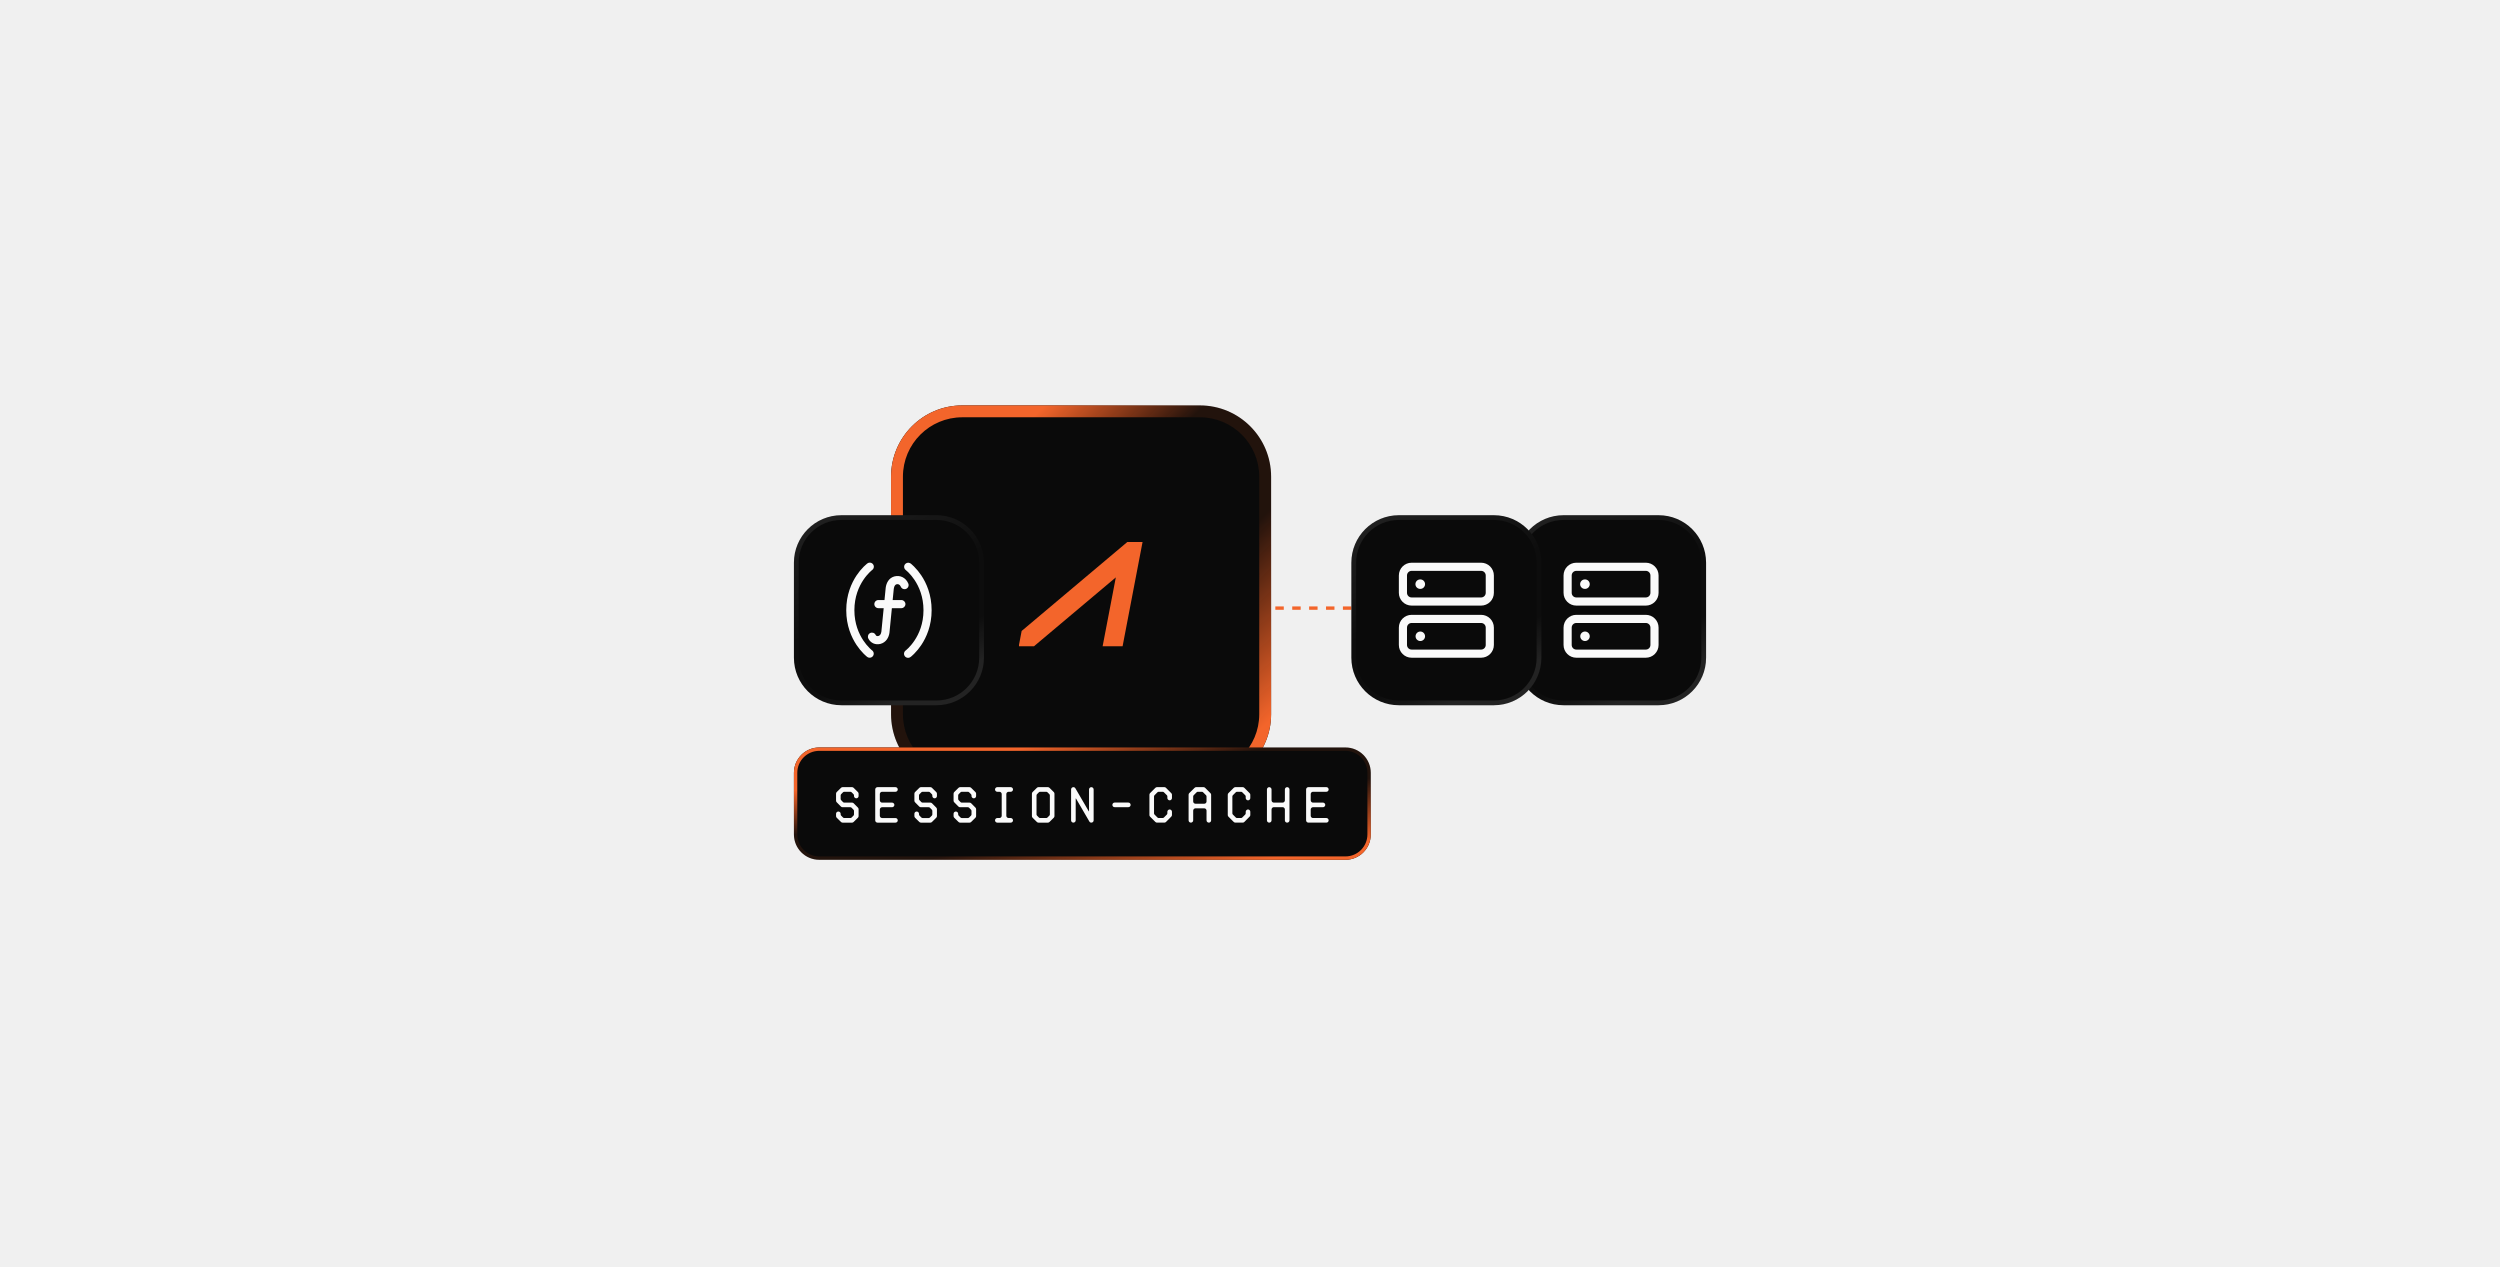
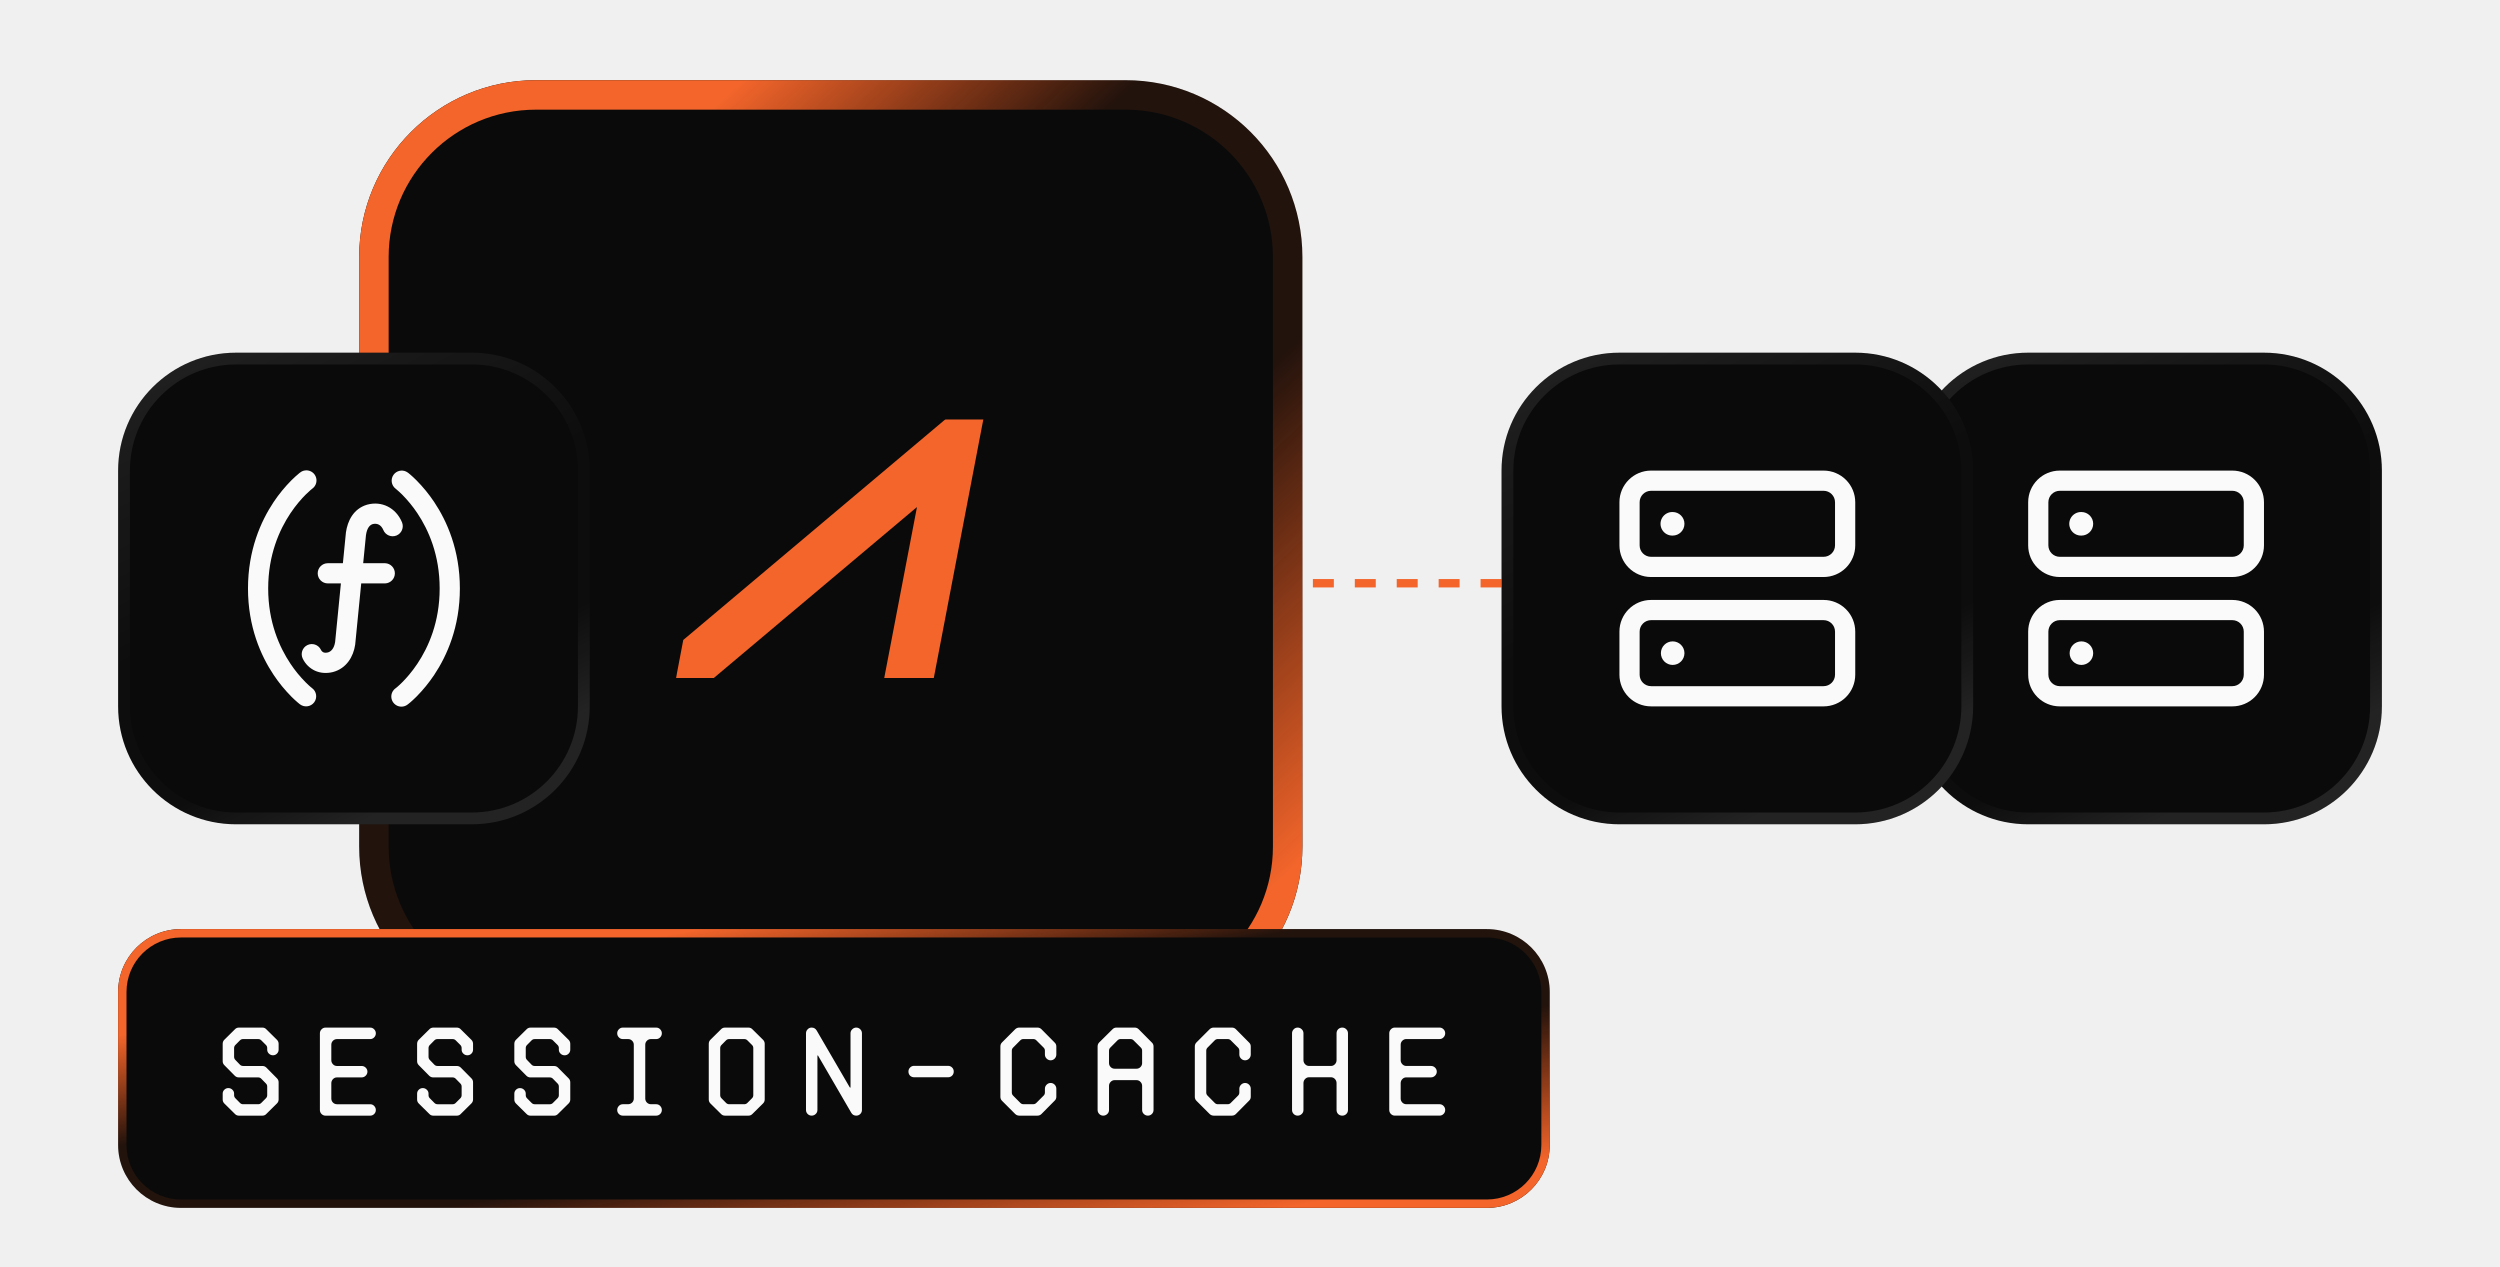
- <svg xmlns="http://www.w3.org/2000/svg" width="592" height="300" viewBox="-188 -96 592 300" fill="none">
+ <svg xmlns="http://www.w3.org/2000/svg" width="592" height="300" viewBox="-11.27 -7.65 238.54 120.88" fill="none">
  <g>
    <g>
      <mask id="path-3-inside-1_1616_203" fill="white">
        <path d="M171 37.25c0-6.213 5.037-11.25 11.25-11.25h22.5c6.213 0 11.25 5.037 11.25 11.25v22.5c0 6.213-5.037 11.25-11.25 11.25h-22.5C176.037 71 171 65.963 171 59.75z" />
      </mask>
      <path d="M171 37.25c0-6.213 5.037-11.25 11.25-11.25h22.5c6.213 0 11.25 5.037 11.25 11.25v22.5c0 6.213-5.037 11.25-11.25 11.25h-22.5C176.037 71 171 65.963 171 59.75z" fill="#0A0A0A" />
      <path d="M182.25 26v1.125h22.5v-2.25h-22.5zM216 37.25h-1.125v22.5h2.25v-22.5zM204.75 71v-1.125h-22.5v2.25h22.5zM171 59.75h1.125v-22.5h-2.25v22.5zM182.25 71v-1.125c-5.592 0-10.125-4.533-10.125-10.125h-2.25c0 6.835 5.54 12.375 12.375 12.375zM216 59.75h-1.125c0 5.592-4.533 10.125-10.125 10.125v2.25c6.835 0 12.375-5.54 12.375-12.375zM204.75 26v1.125c5.592 0 10.125 4.533 10.125 10.125h2.25c0-6.834-5.54-12.375-12.375-12.375zm-22.5 0v-1.125c-6.835 0-12.375 5.54-12.375 12.375h2.25c0-5.592 4.533-10.125 10.125-10.125z" fill="url(#paint0_linear_1616_203)" fill-opacity=".1" mask="url(#path-3-inside-1_1616_203)" />
      <g>
        <path fill-rule="evenodd" clip-rule="evenodd" d="M187.329 53.547a1.124 1.124 0 1 1 .002 2.248 1.124 1.124 0 0 1-.002-2.248m14.398-3.953a3.02 3.02 0 0 1 3.023 3.021v4.113a3.02 3.02 0 0 1-3.023 3.021h-16.456a3.02 3.02 0 0 1-3.021-3.021v-4.113a3.02 3.02 0 0 1 3.021-3.021zm-16.456 1.927c-.604 0-1.094.49-1.094 1.094v4.113c0 .604.49 1.093 1.094 1.093h16.456c.604 0 1.094-.489 1.094-1.093v-4.113c0-.604-.49-1.094-1.094-1.094zm2.058-10.317a1.124 1.124 0 1 1 0 2.249 1.125 1.125 0 1 1 0-2.249m14.398-3.953a3.02 3.02 0 0 1 3.023 3.021v4.113a3.02 3.02 0 0 1-3.023 3.021h-16.456a3.02 3.02 0 0 1-3.021-3.021v-4.113a3.02 3.02 0 0 1 3.021-3.021zm-16.456 1.927c-.604 0-1.094.49-1.094 1.094v4.113c0 .604.49 1.093 1.094 1.093h16.456c.604 0 1.094-.489 1.094-1.093v-4.113c0-.604-.49-1.094-1.094-1.094z" fill="#FAFAFA" />
      </g>
    </g>
    <g>
      <path d="M94 48h75" stroke="#F3652B" stroke-width=".8" stroke-dasharray="2 2" />
    </g>
    <g>
      <mask id="path-7-inside-2_1616_203" fill="white">
        <path d="M23 16.875C23 7.555 30.555 0 39.875 0h56.25C105.445 0 113 7.555 113 16.875v56.25C113 82.445 105.445 90 96.125 90h-56.25C30.555 90 23 82.445 23 73.125z" />
      </mask>
      <path d="M23 16.875C23 7.555 30.555 0 39.875 0h56.25C105.445 0 113 7.555 113 16.875v56.25C113 82.445 105.445 90 96.125 90h-56.25C30.555 90 23 82.445 23 73.125z" fill="#0A0A0A" />
      <path d="M39.875 0v2.813h56.25v-5.625h-56.25zM113 16.875h-2.812v56.25h5.624v-56.25zM96.125 90v-2.812h-56.25v5.625h56.25zM23 73.125h2.813v-56.25h-5.625v56.25zM39.875 90v-2.812c-7.767 0-14.062-6.297-14.062-14.063h-5.625c0 10.873 8.814 19.688 19.687 19.688zM113 73.125h-2.812c0 7.766-6.296 14.063-14.063 14.063v5.625c10.873 0 19.687-8.815 19.687-19.688zM96.125 0v2.813c7.767 0 14.063 6.295 14.063 14.062h5.624c0-10.873-8.814-19.687-19.687-19.687zm-56.25 0v-2.812c-10.873 0-19.687 8.814-19.687 19.687h5.625c0-7.767 6.296-14.062 14.062-14.062z" fill="url(#paint1_linear_1616_203)" mask="url(#path-7-inside-2_1616_203)" />
      <g>
        <g clip-path="url(#clip0_1616_203)">
          <g>
            <mask id="mask0_1616_203" style="mask-type:luminance" maskUnits="userSpaceOnUse" x="53" y="32" width="30" height="26">
              <g>
                <path d="M82.766 32.344H53.234v25.312h29.532z" fill="white" />
              </g>
            </mask>
            <g mask="url(#mask0_1616_203)">
              <g>
                <path fill-rule="evenodd" clip-rule="evenodd" d="M78.95 32.344 53.925 53.412l-.69 3.627h3.605l19.385-16.312-3.124 16.312h4.728l4.73-24.695z" fill="#F3652B" />
              </g>
            </g>
          </g>
        </g>
      </g>
    </g>
    <g>
      <mask id="path-11-inside-3_1616_203" fill="white">
        <path d="M0 87a6 6 0 0 1 6-6h124.6a6 6 0 0 1 6 6v14.6a6 6 0 0 1-6 6H6a6 6 0 0 1-6-6z" />
      </mask>
      <path d="M0 87a6 6 0 0 1 6-6h124.6a6 6 0 0 1 6 6v14.6a6 6 0 0 1-6 6H6a6 6 0 0 1-6-6z" fill="#0A0A0A" />
      <path d="M6 81v.8h124.6v-1.6H6zm130.6 6h-.8v14.6h1.6V87zm-6 20.6v-.8H6v1.6h124.6zM0 101.6h.8V87H-.8v14.6zm6 6v-.8a5.2 5.2 0 0 1-5.2-5.2H-.8a6.8 6.8 0 0 0 6.8 6.8zm130.6-6h-.8a5.2 5.2 0 0 1-5.2 5.2v1.6a6.8 6.8 0 0 0 6.8-6.8zm-6-20.6v.8a5.2 5.2 0 0 1 5.2 5.2h1.6a6.8 6.8 0 0 0-6.8-6.8zM6 81v-.8A6.8 6.8 0 0 0-.8 87H.8A5.2 5.2 0 0 1 6 81.8z" fill="url(#paint2_linear_1616_203)" mask="url(#path-11-inside-3_1616_203)" />
      <path d="M14.226 92.501v-.146a.4.4 0 0 0-.124-.3l-.445-.444a.4.4 0 0 0-.299-.118h-1.423a.4.4 0 0 0-.305.118l-.44.445a.4.4 0 0 0-.123.299v.832q0 .176.123.299l.44.457q.117.117.305.117h1.834q.222 0 .38.158l1.008 1.02a.52.52 0 0 1 .158.38v1.635a.52.52 0 0 1-.158.381l-1.008.996a.49.49 0 0 1-.38.17h-2.245a.5.5 0 0 1-.386-.17l-1.008-.996a.52.52 0 0 1-.152-.38v-.552a.5.5 0 0 1 .158-.375.52.52 0 0 1 .38-.158q.23 0 .387.158.164.153.164.375v.141q0 .176.123.299l.44.445a.4.4 0 0 0 .305.123h1.423a.4.4 0 0 0 .3-.123l.444-.445a.4.4 0 0 0 .124-.299v-.814a.4.4 0 0 0-.124-.3l-.445-.456a.4.4 0 0 0-.299-.123h-1.834a.52.52 0 0 1-.386-.153l-1.008-1.02a.52.52 0 0 1-.152-.386v-1.64q0-.236.152-.387l1.008-.996a.5.5 0 0 1 .386-.17h2.245a.49.49 0 0 1 .38.17l1.008.996a.53.53 0 0 1 .158.386v.551a.52.52 0 0 1-.158.381.52.52 0 0 1-.38.158.54.54 0 0 1-.387-.158.5.5 0 0 1-.164-.38m5.027 5.76v-7.318a.52.52 0 0 1 .159-.381.5.5 0 0 1 .38-.164h4.26a.5.5 0 0 1 .381.164.52.52 0 0 1 .158.38.54.54 0 0 1-.158.387.5.5 0 0 1-.38.164h-3.17a.52.52 0 0 0-.382.159.52.52 0 0 0-.158.38v1.477q0 .222.158.387a.5.5 0 0 0 .381.164h2.356q.222 0 .386.158a.53.53 0 0 1 0 .768.53.53 0 0 1-.386.164h-2.356a.5.5 0 0 0-.38.164.55.55 0 0 0-.159.392v1.46a.54.54 0 0 0 .54.544h3.17a.5.5 0 0 1 .38.164q.158.165.158.387a.52.52 0 0 1-.158.38.52.52 0 0 1-.38.159h-4.26a.52.52 0 0 1-.381-.158.52.52 0 0 1-.159-.381m13.524-5.76v-.146a.4.4 0 0 0-.123-.3l-.445-.444a.4.4 0 0 0-.299-.118h-1.424a.4.4 0 0 0-.305.118l-.439.445a.4.4 0 0 0-.123.299v.832q0 .176.123.299l.44.457q.117.117.304.117h1.834a.52.52 0 0 1 .381.158l1.008 1.02a.52.52 0 0 1 .158.38v1.635a.52.52 0 0 1-.158.381l-1.008.996a.49.49 0 0 1-.38.17h-2.245a.5.5 0 0 1-.387-.17l-1.008-.996a.52.52 0 0 1-.152-.38v-.552a.5.5 0 0 1 .158-.375.52.52 0 0 1 .381-.158q.228 0 .387.158.165.153.164.375v.141q0 .176.123.299l.44.445a.4.4 0 0 0 .304.123h1.424a.4.4 0 0 0 .299-.123l.445-.445a.4.4 0 0 0 .123-.299v-.814a.4.4 0 0 0-.123-.3l-.445-.456a.4.4 0 0 0-.299-.123h-1.834a.52.52 0 0 1-.387-.153l-1.008-1.02a.52.52 0 0 1-.152-.386v-1.64q0-.236.152-.387l1.008-.996a.5.5 0 0 1 .387-.17h2.244a.49.49 0 0 1 .381.17l1.008.996a.53.53 0 0 1 .158.386v.551a.52.52 0 0 1-.158.381.52.52 0 0 1-.381.158.54.54 0 0 1-.387-.158.5.5 0 0 1-.164-.38m9.276 0v-.146a.4.4 0 0 0-.123-.3l-.445-.444a.4.4 0 0 0-.3-.118h-1.423a.4.4 0 0 0-.305.118l-.44.445a.4.4 0 0 0-.122.299v.832q0 .176.123.299l.44.457q.116.117.304.117h1.834a.52.52 0 0 1 .38.158l1.009 1.02a.52.52 0 0 1 .158.38v1.635a.52.52 0 0 1-.158.381l-1.008.996a.49.49 0 0 1-.381.17h-2.244a.5.5 0 0 1-.387-.17l-1.008-.996a.52.52 0 0 1-.152-.38v-.552a.5.5 0 0 1 .158-.375.52.52 0 0 1 .38-.158q.23 0 .388.158.164.153.164.375v.141q0 .176.123.299l.44.445a.4.4 0 0 0 .304.123h1.424a.4.4 0 0 0 .299-.123l.445-.445a.4.4 0 0 0 .123-.299v-.814a.4.4 0 0 0-.123-.3l-.445-.456a.4.4 0 0 0-.3-.123h-1.833a.52.52 0 0 1-.387-.153l-1.008-1.02a.52.52 0 0 1-.152-.386v-1.64q0-.236.152-.387l1.008-.996a.5.5 0 0 1 .387-.17h2.244a.49.49 0 0 1 .38.17l1.009.996a.53.53 0 0 1 .158.386v.551a.52.52 0 0 1-.158.381.52.52 0 0 1-.381.158.54.54 0 0 1-.387-.158.5.5 0 0 1-.164-.38M51.34 98.8h-3.18a.52.52 0 0 1-.381-.158.52.52 0 0 1-.158-.381q0-.222.158-.387a.5.5 0 0 1 .38-.164h.505a.54.54 0 0 0 .54-.545v-5.133a.52.52 0 0 0-.16-.38.52.52 0 0 0-.38-.159h-.504a.5.5 0 0 1-.381-.164.54.54 0 0 1-.158-.386.52.52 0 0 1 .158-.381.5.5 0 0 1 .38-.164h3.182a.5.5 0 0 1 .381.164.52.52 0 0 1 .159.38.54.54 0 0 1-.159.387.5.5 0 0 1-.38.164h-.505a.52.52 0 0 0-.38.159.52.52 0 0 0-.159.38v5.133a.54.54 0 0 0 .54.545h.503a.5.5 0 0 1 .381.164q.159.165.159.387a.52.52 0 0 1-.159.38.52.52 0 0 1-.38.159m9.188-8.232 1.008.996a.53.53 0 0 1 .158.386v5.303a.52.52 0 0 1-.158.381l-1.008.996a.5.5 0 0 1-.392.17h-2.233a.5.5 0 0 1-.386-.17l-1.008-.996a.52.52 0 0 1-.153-.38V91.95q0-.234.153-.386l1.008-.996a.5.5 0 0 1 .386-.17h2.233q.24 0 .392.17m-.492 7.02.445-.446a.4.4 0 0 0 .123-.299v-4.488a.4.4 0 0 0-.123-.3l-.445-.444a.4.4 0 0 0-.299-.118h-1.424a.4.4 0 0 0-.304.118l-.44.445a.4.4 0 0 0-.123.299v4.488q0 .176.123.299l.44.445a.4.4 0 0 0 .304.123h1.424a.4.4 0 0 0 .3-.123m6.616-6.909 3.14 5.396q.042.06.065.059.024 0 .023-.082v-5.11a.5.5 0 0 1 .164-.38.53.53 0 0 1 .768 0 .52.52 0 0 1 .158.38v7.319a.52.52 0 0 1-.158.38.52.52 0 0 1-.38.159.52.52 0 0 1-.481-.275l-3.147-5.414q-.018-.06-.058-.059-.024 0-.024.082v5.127a.5.5 0 0 1-.164.38.54.54 0 0 1-.387.159.52.52 0 0 1-.38-.158.52.52 0 0 1-.159-.381v-7.318a.52.52 0 0 1 .158-.381.5.5 0 0 1 .381-.164q.316 0 .48.281m9.299 3.37h3.24a.52.52 0 0 1 .381.157.52.52 0 0 1 .158.381.54.54 0 0 1-.158.399.52.52 0 0 1-.38.152H75.95a.54.54 0 0 1-.387-.152.55.55 0 0 1-.152-.399.52.52 0 0 1 .158-.38.52.52 0 0 1 .381-.159m9.323-1.442v3.984q0 .176.123.299l.691.697a.4.4 0 0 0 .305.123h.92a.4.4 0 0 0 .299-.123l.697-.697a.4.4 0 0 0 .123-.299v-.357q0-.224.164-.387a.53.53 0 0 1 .767 0 .54.54 0 0 1 .159.387V97a.49.49 0 0 1-.17.381l-1.248 1.26a.52.52 0 0 1-.381.158h-1.74a.55.55 0 0 1-.399-.17l-1.248-1.248a.52.52 0 0 1-.152-.38v-4.8q0-.234.152-.386l1.248-1.248a.55.55 0 0 1 .399-.17h1.74q.222 0 .38.158l1.249 1.26q.17.152.17.386v.768a.54.54 0 0 1-.159.387.53.53 0 0 1-.768 0 .53.53 0 0 1-.163-.387v-.363a.4.4 0 0 0-.123-.3l-.697-.696a.4.4 0 0 0-.3-.118h-.92a.4.4 0 0 0-.304.118l-.691.697a.4.4 0 0 0-.123.299m13.523-.405v6.059a.52.52 0 0 1-.158.38.52.52 0 0 1-.38.159.54.54 0 0 1-.387-.158.5.5 0 0 1-.164-.381v-2.303a.52.52 0 0 0-.159-.38.5.5 0 0 0-.38-.165h-2.08a.5.5 0 0 0-.381.164.52.52 0 0 0-.159.381v2.303a.5.5 0 0 1-.164.38.54.54 0 0 1-.386.159.52.52 0 0 1-.381-.158.52.52 0 0 1-.158-.381v-6.059q0-.234.152-.386l1.26-1.248a.5.5 0 0 1 .386-.17h1.74a.52.52 0 0 1 .381.158l1.248 1.26q.17.152.17.386m-1.09 1.582v-1.177a.4.4 0 0 0-.122-.3l-.698-.696a.4.4 0 0 0-.299-.118h-.92a.4.4 0 0 0-.304.118l-.692.697a.4.4 0 0 0-.123.299v1.177a.52.52 0 0 0 .159.381.52.52 0 0 0 .38.158h2.08a.52.52 0 0 0 .381-.158.52.52 0 0 0 .159-.38m6.118-1.177v3.984q0 .176.123.299l.692.697a.4.4 0 0 0 .304.123h.92a.4.4 0 0 0 .299-.123l.697-.697a.4.4 0 0 0 .123-.299v-.357a.53.53 0 0 1 .164-.387.53.53 0 0 1 .768 0q.158.164.158.387V97q0 .23-.17.381l-1.248 1.26a.52.52 0 0 1-.381.158h-1.74a.55.55 0 0 1-.398-.17l-1.248-1.248a.52.52 0 0 1-.153-.38v-4.8q0-.234.153-.386l1.248-1.248a.55.55 0 0 1 .398-.17h1.74q.224 0 .381.158l1.248 1.26q.17.152.17.386v.768a.54.54 0 0 1-.158.387.53.53 0 0 1-.768 0 .53.53 0 0 1-.164-.387v-.363a.4.4 0 0 0-.123-.3l-.697-.696a.4.4 0 0 0-.299-.118h-.92a.4.4 0 0 0-.304.118l-.692.697a.4.4 0 0 0-.123.299m13.524-1.664v7.318a.52.52 0 0 1-.158.38.52.52 0 0 1-.381.159.55.55 0 0 1-.398-.152.54.54 0 0 1-.153-.387v-2.566a.55.55 0 0 0-.158-.393.5.5 0 0 0-.381-.164h-2.08a.5.5 0 0 0-.381.164.55.55 0 0 0-.158.393v2.566a.5.5 0 0 1-.164.38.54.54 0 0 1-.387.159.52.52 0 0 1-.381-.158.52.52 0 0 1-.158-.381v-7.318a.52.52 0 0 1 .158-.381.5.5 0 0 1 .381-.164q.224 0 .387.164a.5.5 0 0 1 .164.38v2.567a.54.54 0 0 0 .158.387q.159.164.381.164h2.08a.5.5 0 0 0 .381-.164.54.54 0 0 0 .158-.387v-2.566q0-.23.153-.387a.54.54 0 0 1 .398-.158q.222 0 .381.164a.52.52 0 0 1 .158.38m3.938 7.318v-7.318a.52.52 0 0 1 .158-.381.5.5 0 0 1 .381-.164h4.26q.222 0 .381.164a.52.52 0 0 1 .158.38.54.54 0 0 1-.158.387.5.5 0 0 1-.381.164h-3.17a.52.52 0 0 0-.381.159.52.52 0 0 0-.158.38v1.477q0 .222.158.387.157.164.381.164h2.355q.224 0 .387.158a.53.53 0 0 1 0 .768.53.53 0 0 1-.387.164h-2.355a.5.5 0 0 0-.381.164.54.54 0 0 0-.158.392v1.46q0 .222.158.386a.52.52 0 0 0 .381.158h3.17q.222 0 .381.164a.54.54 0 0 1 .158.387.52.52 0 0 1-.158.38.52.52 0 0 1-.381.159h-4.26a.52.52 0 0 1-.381-.158.52.52 0 0 1-.158-.381" fill="#FAFAFA" />
    </g>
    <g>
      <mask id="path-14-inside-4_1616_203" fill="white">
        <path d="M132 37.25c0-6.213 5.037-11.25 11.25-11.25h22.5c6.213 0 11.25 5.037 11.25 11.25v22.5c0 6.213-5.037 11.25-11.25 11.25h-22.5C137.037 71 132 65.963 132 59.75z" />
      </mask>
      <path d="M132 37.25c0-6.213 5.037-11.25 11.25-11.25h22.5c6.213 0 11.25 5.037 11.25 11.25v22.5c0 6.213-5.037 11.25-11.25 11.25h-22.5C137.037 71 132 65.963 132 59.75z" fill="#0A0A0A" />
      <path d="M143.25 26v1.125h22.5v-2.25h-22.5zM177 37.25h-1.125v22.5h2.25v-22.5zM165.75 71v-1.125h-22.5v2.25h22.5zM132 59.75h1.125v-22.5h-2.25v22.5zM143.25 71v-1.125c-5.592 0-10.125-4.533-10.125-10.125h-2.25c0 6.835 5.54 12.375 12.375 12.375zM177 59.75h-1.125c0 5.592-4.533 10.125-10.125 10.125v2.25c6.835 0 12.375-5.54 12.375-12.375zM165.75 26v1.125c5.592 0 10.125 4.533 10.125 10.125h2.25c0-6.834-5.54-12.375-12.375-12.375zm-22.5 0v-1.125c-6.835 0-12.375 5.54-12.375 12.375h2.25c0-5.592 4.533-10.125 10.125-10.125z" fill="url(#paint3_linear_1616_203)" fill-opacity=".1" mask="url(#path-14-inside-4_1616_203)" />
      <g>
        <path fill-rule="evenodd" clip-rule="evenodd" d="M148.329 53.547a1.124 1.124 0 1 1 .002 2.248 1.124 1.124 0 0 1-.002-2.248m14.398-3.953a3.02 3.02 0 0 1 3.023 3.021v4.113a3.02 3.02 0 0 1-3.023 3.021h-16.456a3.02 3.02 0 0 1-3.021-3.021v-4.113a3.02 3.02 0 0 1 3.021-3.021zm-16.456 1.927c-.604 0-1.094.49-1.094 1.094v4.113c0 .604.49 1.093 1.094 1.093h16.456c.604 0 1.094-.489 1.094-1.093v-4.113c0-.604-.49-1.094-1.094-1.094zm2.058-10.317a1.124 1.124 0 1 1 0 2.249 1.125 1.125 0 1 1 0-2.249m14.398-3.953a3.02 3.02 0 0 1 3.023 3.021v4.113a3.02 3.02 0 0 1-3.023 3.021h-16.456a3.02 3.02 0 0 1-3.021-3.021v-4.113a3.02 3.02 0 0 1 3.021-3.021zm-16.456 1.927c-.604 0-1.094.49-1.094 1.094v4.113c0 .604.49 1.093 1.094 1.093h16.456c.604 0 1.094-.489 1.094-1.093v-4.113c0-.604-.49-1.094-1.094-1.094z" fill="#FAFAFA" />
      </g>
    </g>
    <g>
      <mask id="path-17-inside-5_1616_203" fill="white">
        <path d="M0 37.25C0 31.037 5.037 26 11.25 26h22.5C39.963 26 45 31.037 45 37.25v22.5C45 65.963 39.963 71 33.75 71h-22.5C5.037 71 0 65.963 0 59.75z" />
      </mask>
      <path d="M0 37.25C0 31.037 5.037 26 11.25 26h22.5C39.963 26 45 31.037 45 37.25v22.5C45 65.963 39.963 71 33.75 71h-22.5C5.037 71 0 65.963 0 59.75z" fill="#0A0A0A" />
      <path d="M11.25 26v1.125h22.5v-2.25h-22.5zM45 37.25h-1.125v22.5h2.25v-22.5zM33.75 71v-1.125h-22.5v2.25h22.5zM0 59.75h1.125v-22.5h-2.25v22.5zM11.25 71v-1.125c-5.592 0-10.125-4.533-10.125-10.125h-2.25c0 6.835 5.54 12.375 12.375 12.375zM45 59.75h-1.125c0 5.592-4.533 10.125-10.125 10.125v2.25c6.834 0 12.375-5.54 12.375-12.375zM33.75 26v1.125c5.592 0 10.125 4.533 10.125 10.125h2.25c0-6.834-5.54-12.375-12.375-12.375zm-22.5 0v-1.125c-6.835 0-12.375 5.54-12.375 12.375h2.25c0-5.592 4.533-10.125 10.125-10.125z" fill="url(#paint4_linear_1616_203)" fill-opacity=".1" mask="url(#path-17-inside-5_1616_203)" />
      <g>
        <path fill-rule="evenodd" clip-rule="evenodd" d="M17.36 37.441a.964.964 0 1 1 1.154 1.543l-.002.003-.026.021a3 3 0 0 0-.12.098 9 9 0 0 0-.465.433c-.392.39-.923.985-1.455 1.779-1.06 1.588-2.127 3.977-2.127 7.182s1.067 5.593 2.127 7.18a11.7 11.7 0 0 0 1.455 1.78c.194.196.357.339.464.432a2 2 0 0 0 .147.12h.001a.966.966 0 0 1 .196 1.35.966.966 0 0 1-1.35.195l-.005-.001-.004-.005-.016-.013q-.02-.014-.05-.039-.064-.05-.17-.141a10 10 0 0 1-.574-.532 14 14 0 0 1-1.697-2.075c-1.228-1.84-2.451-4.595-2.451-8.25 0-3.657 1.223-6.413 2.45-8.254a14 14 0 0 1 1.698-2.074 11 11 0 0 1 .744-.674l.05-.038q.008-.008.016-.013l.005-.003.003-.002.271.362zm8.932.195a.97.97 0 0 1 1.183-.294l.167.1.003.003q.004 0 .006.003l.017.013.05.038q.062.05.171.142c.142.122.34.3.572.532a14 14 0 0 1 1.696 2.074c1.23 1.84 2.452 4.597 2.452 8.253s-1.224 6.411-2.452 8.251a14 14 0 0 1-1.696 2.075c-.233.233-.43.41-.572.532q-.107.091-.172.141-.03.026-.05.039-.008.008-.016.013l-.006.005-.002.001a.965.965 0 1 1-1.155-1.544v-.002l.027-.02q.039-.03.12-.099c.108-.093.27-.236.464-.432.392-.39.922-.984 1.454-1.78 1.06-1.587 2.128-3.975 2.128-7.18s-1.067-5.594-2.128-7.182a12 12 0 0 0-1.454-1.78 9 9 0 0 0-.584-.53l-.027-.02-.002-.004a.964.964 0 0 1-.194-1.348M23.773 40.5c1.367-.373 2.73.286 3.314 1.684a.966.966 0 0 1-.519 1.26.966.966 0 0 1-1.261-.52c-.219-.523-.616-.67-1.014-.568-.283.09-.544.363-.645 1.06l-.264 2.673h2.09a.964.964 0 0 1 0 1.927h-2.278l-.572 5.802q0 .023-.005.045c-.162 1.124-.824 2.271-2.126 2.61l-.017.005c-.58.14-1.166.104-1.69-.132A2.43 2.43 0 0 1 17.62 55.2a.967.967 0 0 1 .43-1.295.967.967 0 0 1 1.296.432.5.5 0 0 0 .24.253c.078.035.215.064.431.012.298-.081.593-.374.69-.998l.551-5.588h-1.25a.962.962 0 1 1 0-1.927h1.44l.286-2.905.005-.045c.154-1.061.692-2.238 2.01-2.633zM17.36 59.557l.576-.771z" fill="#FAFAFA" />
      </g>
    </g>
  </g>
  <defs>
    <linearGradient id="paint0_linear_1616_203" x1="171" y1="26" x2="193.5" y2="71" gradientUnits="userSpaceOnUse">
      <stop stop-color="white" />
      <stop offset=".548" stop-color="white" stop-opacity=".1" />
      <stop offset=".817" stop-color="white" stop-opacity=".1" />
      <stop offset="1" stop-color="white" />
    </linearGradient>
    <linearGradient id="paint1_linear_1616_203" x1="41.633" y1="16.875" x2="103.859" y2="82.969" gradientUnits="userSpaceOnUse">
      <stop stop-color="#F3652B" />
      <stop offset=".285" stop-color="#FE601F" stop-opacity=".1" />
      <stop offset=".6" stop-color="#FE601F" stop-opacity=".1" />
      <stop offset="1" stop-color="#F3652B" />
    </linearGradient>
    <linearGradient id="paint2_linear_1616_203" x1="28.28" y1="85.987" x2="34.817" y2="121.639" gradientUnits="userSpaceOnUse">
      <stop stop-color="#F3652B" />
      <stop offset=".285" stop-color="#FE601F" stop-opacity=".1" />
      <stop offset=".6" stop-color="#FE601F" stop-opacity=".1" />
      <stop offset="1" stop-color="#F3652B" />
    </linearGradient>
    <linearGradient id="paint3_linear_1616_203" x1="132" y1="26" x2="154.5" y2="71" gradientUnits="userSpaceOnUse">
      <stop stop-color="white" />
      <stop offset=".548" stop-color="white" stop-opacity=".1" />
      <stop offset=".817" stop-color="white" stop-opacity=".1" />
      <stop offset="1" stop-color="white" />
    </linearGradient>
    <linearGradient id="paint4_linear_1616_203" x1="0" y1="26" x2="22.5" y2="71" gradientUnits="userSpaceOnUse">
      <stop stop-color="white" />
      <stop offset=".548" stop-color="white" stop-opacity=".1" />
      <stop offset=".817" stop-color="white" stop-opacity=".1" />
      <stop offset="1" stop-color="white" />
    </linearGradient>
    <clipPath id="clip0_1616_203">
      <rect width="29.531" height="25.313" fill="white" transform="translate(53.234 32.344)" />
    </clipPath>
  </defs>
</svg>
